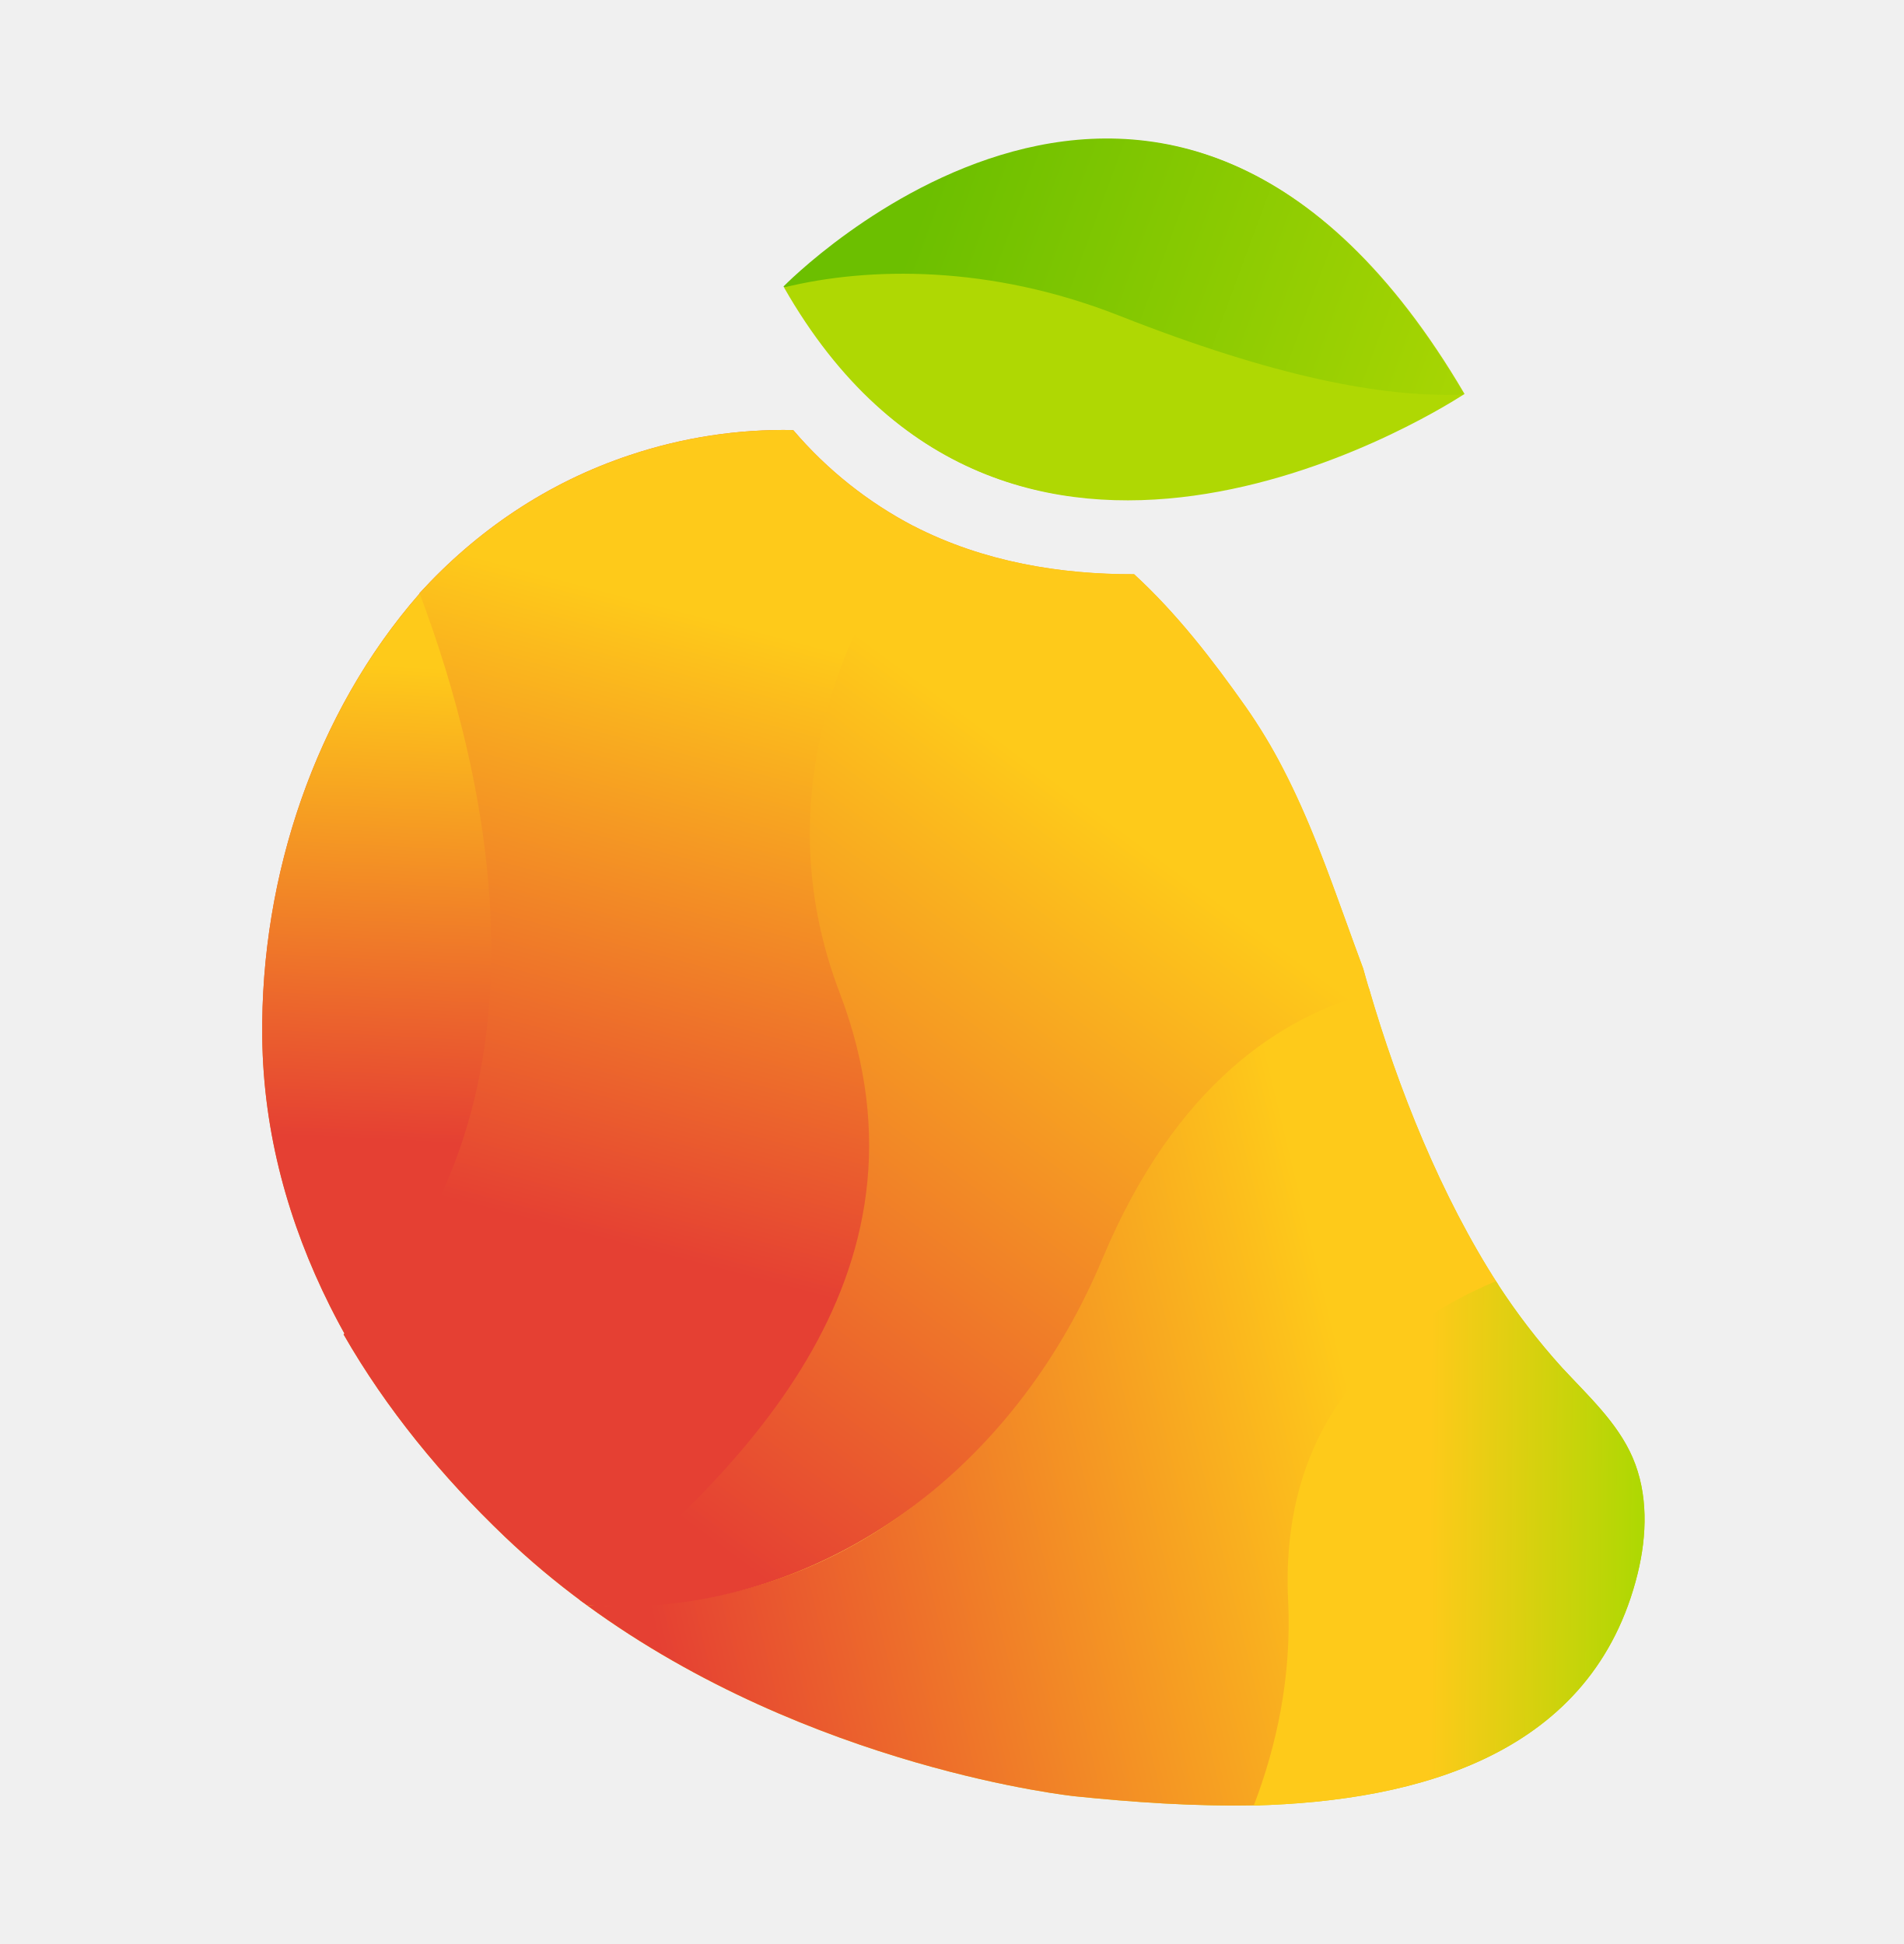
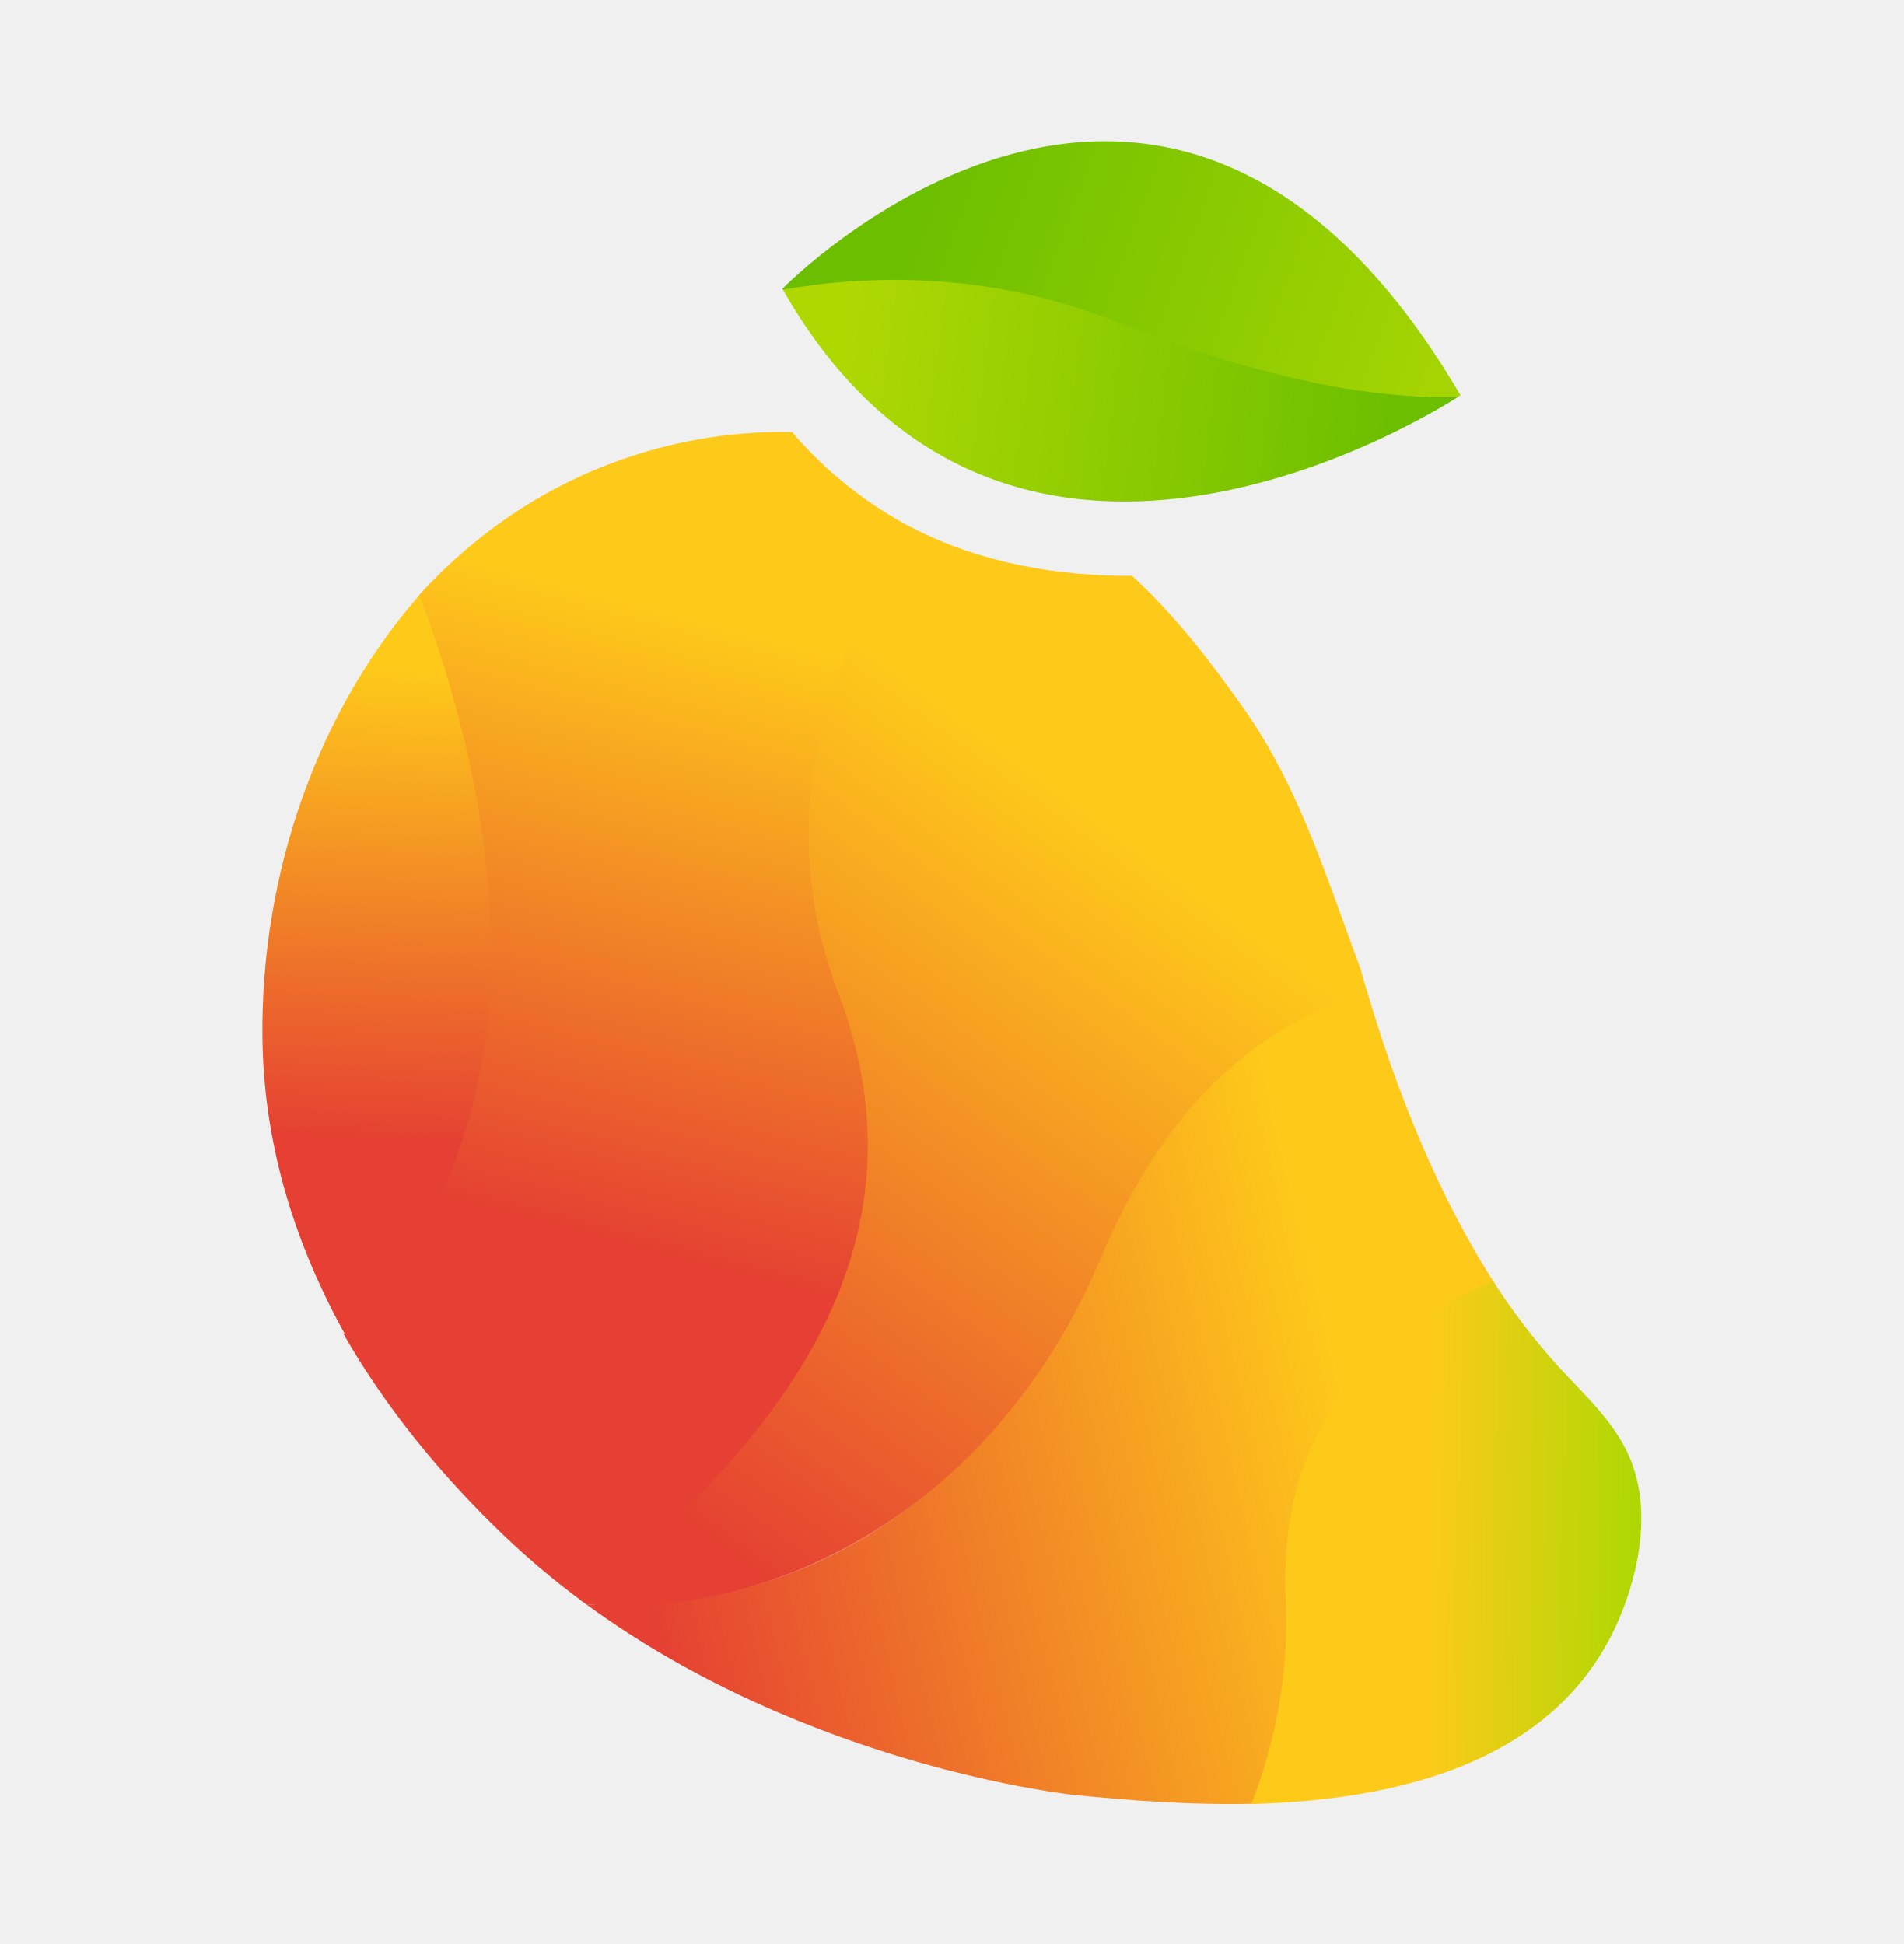
<svg xmlns="http://www.w3.org/2000/svg" width="985" height="1006" viewBox="0 0 985 1006" fill="none">
-   <path fill-rule="evenodd" clip-rule="evenodd" d="M472.746 272.289C472.751 272.283 472.755 272.276 472.76 272.27C509.05 290.89 548.76 297.27 586.76 297.16C608.84 317.44 627.21 341.26 644.47 365.72C651.627 375.937 658.082 386.628 663.79 397.72C676.989 423.136 686.696 450.028 696.518 477.237C699.398 485.217 702.289 493.225 705.28 501.23C706.217 504.656 707.196 508.084 708.217 511.514L708.27 511.5C723.44 563.53 745.59 619.11 775.27 665L775.241 665.012C785.058 680.087 796.055 694.361 808.13 707.7C810.506 710.27 812.936 712.816 815.369 715.365L815.37 715.366L815.371 715.367L815.374 715.37C826.742 727.28 838.19 739.274 844.68 754.28C852.76 772.98 852.14 794.49 847.28 814.28C824.35 907.56 734.52 932.07 648.67 934.33L648.711 934.223C616.522 934.864 584.556 932.465 556.21 929.56C556.21 929.56 419.5 915.41 303.62 830.69L299.88 827.91C299.88 827.91 299.88 827.91 299.881 827.909C286.355 817.83 273.451 806.941 261.24 795.3C228.76 764.3 199.86 729.14 177.76 690.54C177.908 690.392 178.055 690.243 178.203 690.095C175.587 685.388 173.079 680.633 170.68 675.83C149.3 633.04 136.27 586.46 135.68 536.95C134.674 453.873 163.095 368.795 217.118 307.113C217.098 307.062 217.079 307.011 217.06 306.96C246.31 274.92 282.87 249.75 326.15 235.42C353.283 226.354 381.768 222.001 410.37 222.55C427.775 242.987 448.954 259.874 472.746 272.289ZM406.153 815.85C425.711 808.711 444.24 799.11 461.518 787.279C444.131 799.029 425.575 808.637 406.153 815.85Z" fill="url(#paint0_linear)" />
-   <path fill-rule="evenodd" clip-rule="evenodd" d="M756.498 204.628C756.512 204.628 756.526 204.628 756.54 204.627L757.72 203.867C605.3 -56.133 406 148.567 406 148.567L406.285 149.068C406.273 149.071 406.262 149.074 406.25 149.077C520.856 350.01 738.664 216.087 756.498 204.628Z" fill="url(#paint1_linear)" />
-   <path d="M567.56 652.44C525.56 752.84 444.92 819.32 347.22 829.39C345.12 829.67 318.38 831.78 303.62 830.69C419.5 915.41 556.21 929.56 556.21 929.56C585.48 932.56 618.61 935.02 651.86 934.15C663.57 903.58 670.16 868.58 668.27 828.87C663.88 736.64 717.36 689.29 775.27 665C745.59 619.11 723.44 563.53 708.27 511.5C663.05 523.53 605.62 561.36 567.56 652.44Z" fill="url(#paint2_linear)" />
-   <path d="M666.44 828.22C668.34 867.93 660.38 903.76 648.67 934.33C734.52 932.07 824.35 907.56 847.28 814.28C852.14 794.49 852.76 772.98 844.68 754.28C836.8 736.06 821.61 722.28 808.13 707.7C795.519 693.769 784.084 678.818 773.94 663C716.08 687.3 662.05 736 666.44 828.22Z" fill="url(#paint3_linear)" />
-   <path d="M705.28 501.23C692.09 465.93 680.86 430.59 663.79 397.72C658.082 386.628 651.627 375.937 644.47 365.72C627.21 341.26 608.84 317.44 586.76 297.16C548.76 297.27 509.05 290.89 472.76 272.27C436 324.41 393.94 412.86 432.44 513.82C489.29 662.92 373.92 764.82 299.88 827.91L303.62 830.69C317.502 831.773 331.455 831.573 345.3 830.09C442.99 820.01 528.3 751.93 570.3 651.54C608.37 560.46 663.75 525.86 708.91 513.82C707.637 509.62 706.427 505.423 705.28 501.23Z" fill="url(#paint4_linear)" />
-   <path d="M221.09 302.67C164.49 364.67 134.65 451.86 135.68 536.95C136.27 586.46 149.3 633.04 170.68 675.83C173.887 682.25 177.287 688.583 180.88 694.83C299.87 575.39 256.88 397.42 221.09 302.67Z" fill="url(#paint5_linear)" />
-   <path d="M434.44 513.82C395.94 412.82 437.06 324.95 473.77 272.82C449.561 260.357 428.024 243.28 410.37 222.55C381.768 222.001 353.283 226.354 326.15 235.42C282.87 249.75 246.31 274.92 217.06 306.96C252.06 399.63 294.12 573.72 177.76 690.54C199.86 729.14 228.76 764.3 261.24 795.3C274.051 807.513 287.625 818.899 301.88 829.39C375.92 766.33 491.29 662.92 434.44 513.82Z" fill="url(#paint6_linear)" />
-   <path d="M578 165.13C658.57 196.92 715 205.53 755.91 204.3L757.09 203.54C604.67 -56.46 405.37 148.24 405.37 148.24L405.66 148.75C448.65 141.13 511.13 138.76 578 165.13Z" fill="url(#paint7_linear)" />
-   <path d="M579 163.33C512.17 137 449.33 138 405.62 148.75C520.23 349.69 738.05 215.75 755.87 204.3C714.93 205.53 659.57 195.12 579 163.33Z" fill="url(#paint8_linear)" />
+   <g clip-path="url(#clip0_1501_16732)">
+     <path d="M577.996 164.494C511.332 138.229 448.649 139.227 405.047 149.95C519.372 350.391 736.652 216.784 754.428 205.362C713.589 206.589 658.367 196.205 577.996 164.494Z" fill="url(#paint0_linear_1501_16732)" />
+     <path d="M577 166.289C657.369 198 713.659 206.589 754.467 205.362L755.643 204.604C603.604 -54.75 404.799 149.441 404.799 149.441L405.088 149.95C447.971 142.349 510.295 139.985 577 166.289Z" fill="url(#paint1_linear_1501_16732)" />
+     <path d="M566.586 652.388C524.691 752.539 444.25 818.854 346.794 828.9C344.698 829.179 318.025 831.283 303.302 830.196C418.894 914.705 555.265 928.82 555.265 928.82C584.461 931.812 617.509 934.266 650.677 933.398C662.356 902.905 668.931 867.992 667.045 828.38C662.666 736.38 716.013 689.147 773.78 664.917C744.173 619.141 722.079 563.7 706.946 511.798C661.839 523.799 604.55 561.535 566.586 652.388Z" fill="url(#paint2_linear_1501_16732)" />
+     <path d="M665.218 827.73C667.114 867.342 659.173 903.083 647.493 933.578C733.13 931.323 822.737 906.874 845.61 813.825C850.458 794.084 851.076 772.628 843.017 753.975C835.155 735.8 820.004 722.054 806.557 707.511C793.977 693.614 782.571 678.701 772.451 662.922C714.736 687.161 660.84 735.74 665.218 827.73Z" fill="url(#paint3_linear_1501_16732)" />
+     <path d="M703.962 501.554C690.805 466.342 679.604 431.09 662.577 398.303C656.882 387.237 650.443 376.573 643.305 366.382C626.088 341.981 607.763 318.222 585.737 297.991C547.831 298.101 508.221 291.738 472.021 273.164C435.351 325.175 393.396 413.403 431.8 514.114C488.509 662.843 373.427 764.49 299.57 827.423L303.301 830.196C317.149 831.276 331.066 831.076 344.878 829.597C442.325 819.542 527.423 751.632 569.318 651.491C607.294 560.638 662.536 526.124 707.585 514.114C706.313 509.924 705.108 505.737 703.962 501.554Z" fill="url(#paint4_linear_1501_16732)" />
+     <path d="M220.976 303.487C164.517 365.333 134.751 452.307 135.779 537.185C136.367 586.573 149.365 633.036 170.692 675.72C173.89 682.124 177.282 688.441 180.866 694.672C299.561 575.529 256.677 398.002 220.976 303.487Z" fill="url(#paint5_linear_1501_16732)" />
+     <path d="M433.795 514.112C395.391 413.364 436.41 325.713 473.029 273.712C448.88 261.279 427.397 244.245 409.786 223.566C381.255 223.019 352.841 227.362 325.775 236.405C282.603 250.699 246.134 275.807 216.956 307.767C251.869 400.207 293.825 573.864 177.754 690.393C199.799 728.898 228.627 763.97 261.026 794.893C273.805 807.076 287.346 818.435 301.565 828.899C375.421 765.996 490.504 662.842 433.795 514.112Z" fill="url(#paint6_linear_1501_16732)" />
+   </g>
  <defs>
-     <linearGradient id="paint0_linear" x1="46.5" y1="344.5" x2="978.5" y2="903" gradientUnits="userSpaceOnUse">
-       <stop stop-color="#E54033" />
-       <stop offset="0.49" stop-color="#FECA1A" />
-       <stop offset="1" stop-color="#AFD803" />
+     <linearGradient id="paint0_linear_1501_16732" x1="433.489" y1="200.923" x2="716.471" y2="237.75" gradientUnits="userSpaceOnUse">
+       <stop stop-color="#AFD803" />
+       <stop offset="1" stop-color="#6CBF00" />
    </linearGradient>
-     <linearGradient id="paint1_linear" x1="263767" y1="31225.5" x2="205421" y2="-28791.6" gradientUnits="userSpaceOnUse">
+     <linearGradient id="paint1_linear_1501_16732" x1="424.179" y1="82.488" x2="788.603" y2="216.813" gradientUnits="userSpaceOnUse">
      <stop offset="0.15" stop-color="#6CBF00" />
      <stop offset="1" stop-color="#AFD803" />
    </linearGradient>
-     <linearGradient id="paint2_linear" x1="207.43" y1="837.73" x2="791.43" y2="695.73" gradientUnits="userSpaceOnUse">
+     <linearGradient id="paint2_linear_1501_16732" x1="207.351" y1="837.218" x2="789.9" y2="695.572" gradientUnits="userSpaceOnUse">
      <stop offset="0.21" stop-color="#E54033" />
      <stop offset="0.84" stop-color="#FECA1A" />
    </linearGradient>
-     <linearGradient id="paint3_linear" x1="667.54" y1="798.34" x2="847.74" y2="799.69" gradientUnits="userSpaceOnUse">
+     <linearGradient id="paint3_linear_1501_16732" x1="666.315" y1="797.926" x2="846.068" y2="799.273" gradientUnits="userSpaceOnUse">
      <stop stop-color="#FECA1A" />
      <stop offset="0.4" stop-color="#FECA1A" />
      <stop offset="1" stop-color="#AFD803" />
    </linearGradient>
-     <linearGradient id="paint4_linear" x1="259.65" y1="841.37" x2="629.1" y2="341.2" gradientUnits="userSpaceOnUse">
+     <linearGradient id="paint4_linear_1501_16732" x1="259.44" y1="840.849" x2="627.971" y2="341.923" gradientUnits="userSpaceOnUse">
      <stop offset="0.16" stop-color="#E54033" />
      <stop offset="0.84" stop-color="#FECA1A" />
    </linearGradient>
-     <linearGradient id="paint5_linear" x1="205.85" y1="344.39" x2="189.49" y2="667.45" gradientUnits="userSpaceOnUse">
+     <linearGradient id="paint5_linear_1501_16732" x1="205.774" y1="345.103" x2="189.455" y2="667.361" gradientUnits="userSpaceOnUse">
      <stop stop-color="#FECA1A" />
      <stop offset="0.76" stop-color="#E54033" />
    </linearGradient>
-     <linearGradient id="paint6_linear" x1="386.58" y1="260.5" x2="287.91" y2="635.17" gradientUnits="userSpaceOnUse">
+     <linearGradient id="paint6_linear_1501_16732" x1="386.054" y1="261.422" x2="287.63" y2="635.161" gradientUnits="userSpaceOnUse">
      <stop offset="0.16" stop-color="#FECA1A" />
      <stop offset="1" stop-color="#E54033" />
    </linearGradient>
-     <linearGradient id="paint7_linear" x1="424.8" y1="81.12" x2="790.13" y2="215.78" gradientUnits="userSpaceOnUse">
-       <stop offset="0.15" stop-color="#6CBF00" />
-       <stop offset="1" stop-color="#AFD803" />
-     </linearGradient>
-     <linearGradient id="paint8_linear" x1="263766" y1="31225.2" x2="205420" y2="-28791.9" gradientUnits="userSpaceOnUse">
-       <stop offset="0.15" stop-color="#6CBF00" />
-       <stop offset="1" stop-color="#AFD803" />
-     </linearGradient>
+     <clipPath id="clip0_1501_16732">
+       <rect width="715.21" height="860.578" fill="white" transform="translate(135 73)" />
+     </clipPath>
  </defs>
</svg>
